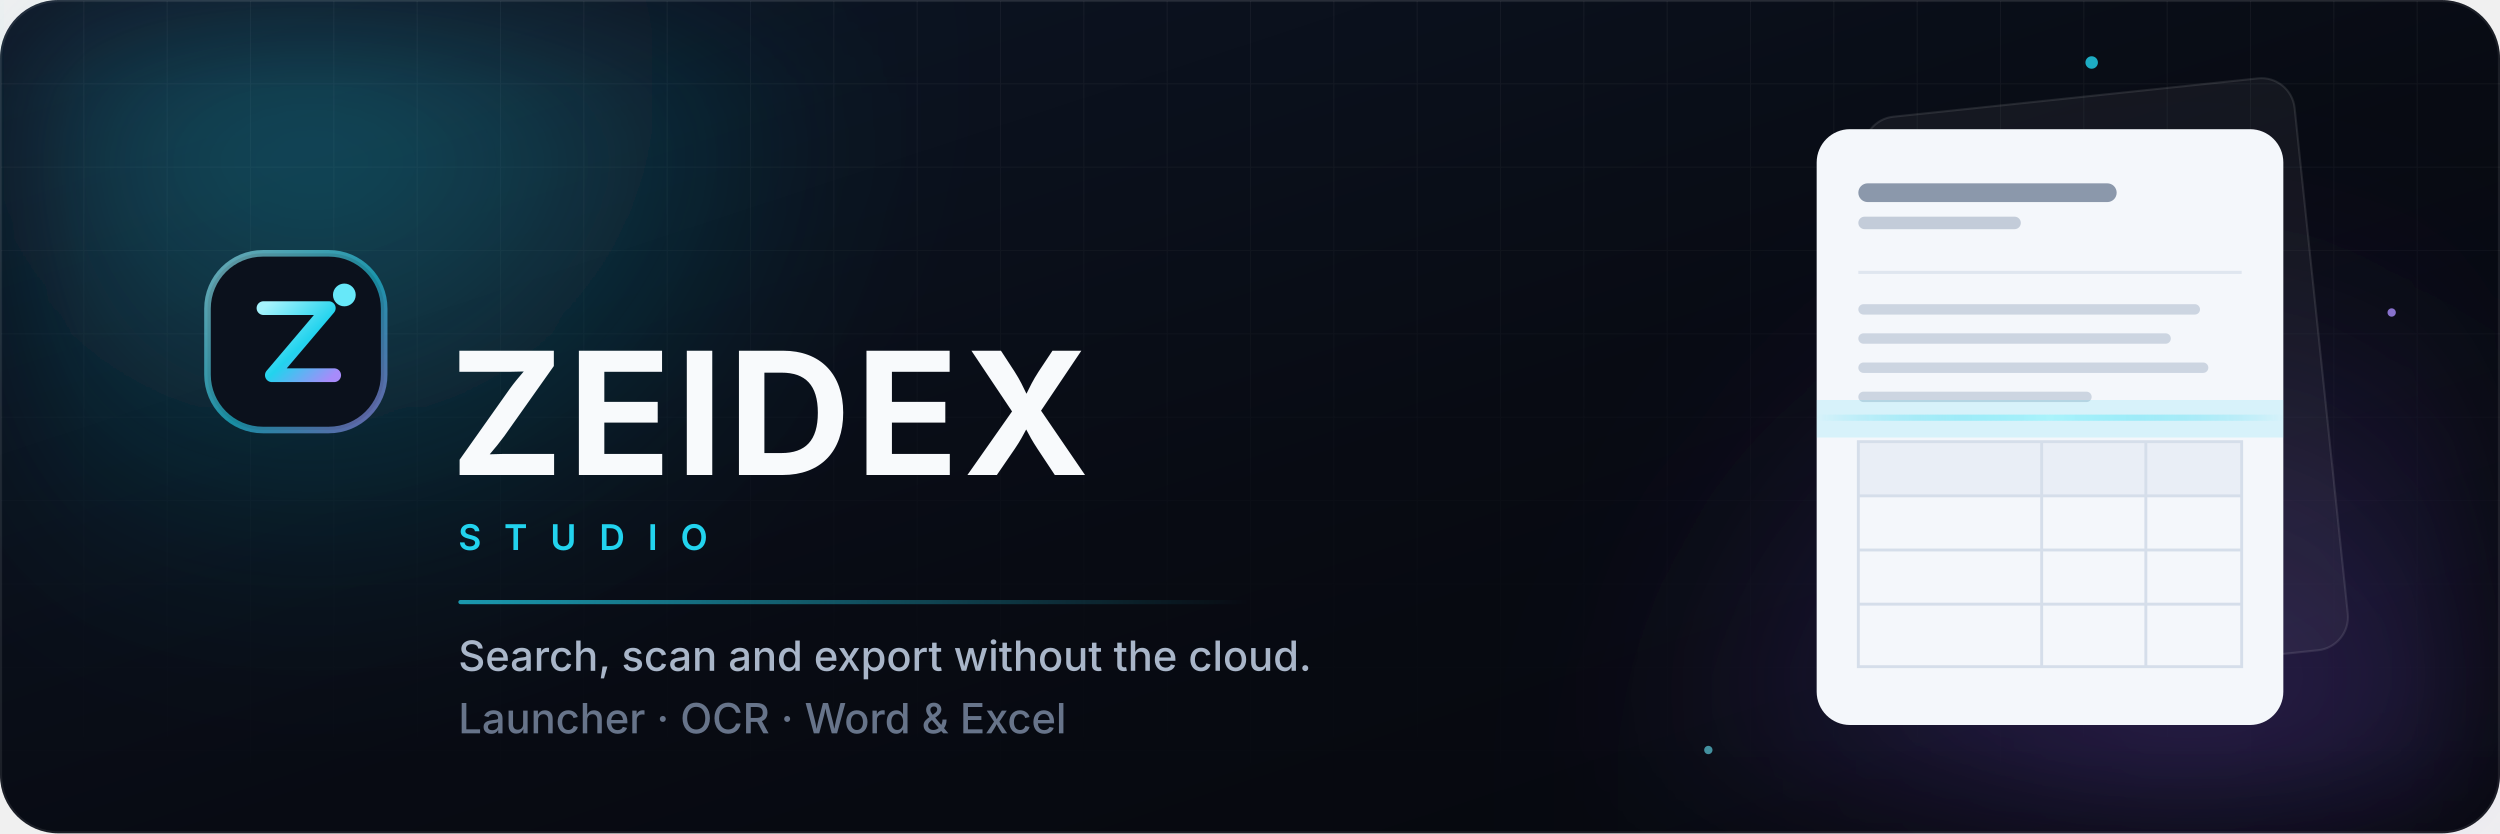
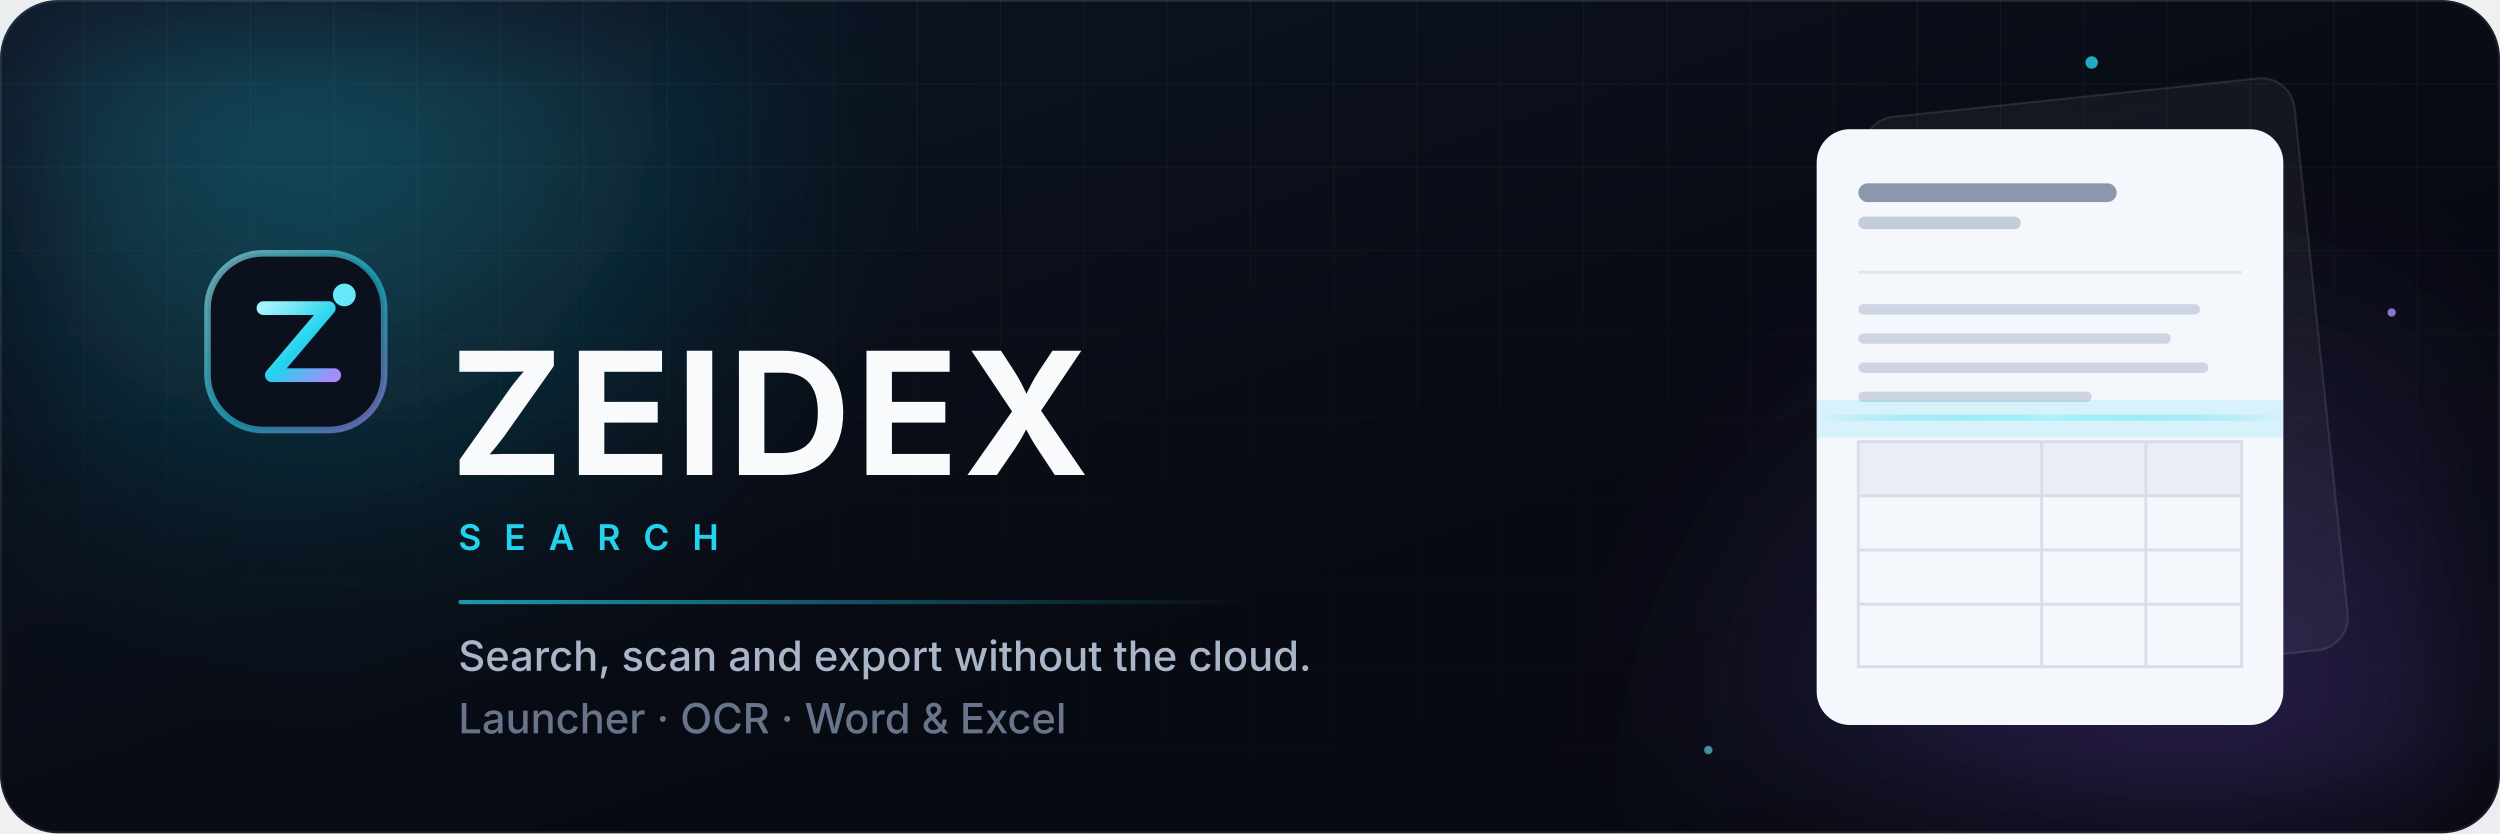
- <svg xmlns="http://www.w3.org/2000/svg" width="1200" height="400" viewBox="0 0 1200 400" role="img" aria-label="Zeidex Studio">
+ <svg xmlns="http://www.w3.org/2000/svg" width="1200" height="400" viewBox="0 0 1200 400" role="img" aria-label="Zeidex Search">
  <defs>
    <linearGradient id="surface" x1="0" y1="0" x2="1" y2="1">
      <stop offset="0" stop-color="#0d1626" />
      <stop offset="0.55" stop-color="#080b13" />
      <stop offset="1" stop-color="#05070c" />
    </linearGradient>
    <radialGradient id="auroraA" cx="0.5" cy="0.5" r="0.5">
      <stop offset="0" stop-color="#22d3ee" stop-opacity="0.34" />
      <stop offset="1" stop-color="#22d3ee" stop-opacity="0" />
    </radialGradient>
    <radialGradient id="auroraB" cx="0.5" cy="0.5" r="0.5">
      <stop offset="0" stop-color="#8b5cf6" stop-opacity="0.32" />
      <stop offset="1" stop-color="#8b5cf6" stop-opacity="0" />
    </radialGradient>
    <linearGradient id="mark" x1="0" y1="0" x2="1" y2="1">
      <stop offset="0" stop-color="#a5f3fc" />
      <stop offset="0.55" stop-color="#22d3ee" />
      <stop offset="1" stop-color="#a78bfa" />
    </linearGradient>
    <linearGradient id="rule" x1="0" y1="0" x2="1" y2="0">
      <stop offset="0" stop-color="#22d3ee" stop-opacity="0.7" />
      <stop offset="1" stop-color="#22d3ee" stop-opacity="0" />
    </linearGradient>
    <linearGradient id="beam" x1="0" y1="0" x2="1" y2="0">
      <stop offset="0" stop-color="#22d3ee" stop-opacity="0" />
      <stop offset="0.5" stop-color="#a5f3fc" stop-opacity="0.9" />
      <stop offset="1" stop-color="#22d3ee" stop-opacity="0" />
    </linearGradient>
    <pattern id="grid" width="40" height="40" patternUnits="userSpaceOnUse">
      <path d="M40 0H0v40" fill="none" stroke="#ffffff" stroke-opacity="0.05" stroke-width="1" />
    </pattern>
    <mask id="fade">
      <rect width="1200" height="400" fill="url(#vanish)" />
    </mask>
    <linearGradient id="vanish" x1="0" y1="0" x2="0" y2="1">
      <stop offset="0" stop-color="#fff" stop-opacity="0.9" />
      <stop offset="0.7" stop-color="#fff" stop-opacity="0.15" />
      <stop offset="1" stop-color="#fff" stop-opacity="0" />
    </linearGradient>
    <filter id="soft" x="-50%" y="-50%" width="200%" height="200%">
      <feGaussianBlur stdDeviation="45" />
    </filter>
  </defs>
  <g>
    <rect width="1200" height="400" rx="28" fill="url(#surface)" />
    <g mask="url(#fade)">
      <rect width="1200" height="400" rx="28" fill="url(#grid)" />
    </g>
    <circle cx="150" cy="40" r="260" fill="url(#auroraA)" filter="url(#soft)" />
    <circle cx="1050" cy="380" r="280" fill="url(#auroraB)" filter="url(#soft)" />
    <g transform="translate(96 118) scale(2.875)">
      <rect x="1.25" y="1.25" width="29.5" height="29.5" rx="9.25" fill="#0b111c" />
      <rect x="1.25" y="1.25" width="29.5" height="29.5" rx="9.25" fill="none" stroke="url(#mark)" stroke-opacity="0.6" stroke-width="1.1" />
      <path d="M10.6 10.4h10.9l-9.5 11.2h10.4" fill="none" stroke="url(#mark)" stroke-width="2.3" stroke-linecap="round" stroke-linejoin="round" />
      <circle cx="24.1" cy="8.2" r="1.9" fill="#67e8f9" />
    </g>
    <text x="216" y="228" font-family="Inter" font-size="82" font-weight="700" letter-spacing="2" fill="#f8fafc">ZEIDEX</text>
-     <text x="220" y="264" font-family="Inter" font-size="17" font-weight="600" letter-spacing="11" fill="#22d3ee">STUDIO</text>
+     <text x="220" y="264" font-family="Inter" font-size="17" font-weight="600" letter-spacing="11" fill="#22d3ee">SEARCH</text>
    <rect x="220" y="288" width="380" height="2" rx="1" fill="url(#rule)" />
    <text x="220" y="322" font-family="Inter" font-size="20" font-weight="450" fill="#a9b6c9">Search, scan and export without the cloud.</text>
    <text x="220" y="352" font-family="Inter" font-size="20" font-weight="450" fill="#67748a">Launcher · OCR · Word &amp; Excel</text>
    <g transform="rotate(-6 1012 196)">
      <rect x="908" y="46" width="208" height="276" rx="16" fill="#ffffff" fill-opacity="0.05" stroke="#ffffff" stroke-opacity="0.1" />
    </g>
    <g>
      <rect x="872" y="62" width="224" height="286" rx="16" fill="#f4f7fb" />
      <rect x="892" y="88" width="124" height="9" rx="4.5" fill="#8b98ab" />
      <rect x="892" y="104" width="78" height="6" rx="3" fill="#c3ccd9" />
      <rect x="892" y="130" width="184" height="1.5" fill="#dfe6ef" />
      <rect x="892" y="146" width="164" height="5" rx="2.5" fill="#ccd5e1" />
      <rect x="892" y="160" width="150" height="5" rx="2.5" fill="#ccd5e1" />
      <rect x="892" y="174" width="168" height="5" rx="2.5" fill="#ccd5e1" />
      <rect x="892" y="188" width="112" height="5" rx="2.5" fill="#ccd5e1" />
      <rect x="892" y="212" width="184" height="26" fill="#e9eef6" />
      <g stroke="#d5deea" stroke-width="1.4" fill="none">
        <rect x="892" y="212" width="184" height="108" />
        <path d="M892 238h184M892 264h184M892 290h184" />
        <path d="M980 212v108M1030 212v108" />
      </g>
      <rect x="872" y="192" width="224" height="18" fill="#22d3ee" fill-opacity="0.14" />
      <rect x="872" y="199" width="224" height="3" rx="1.5" fill="url(#beam)" />
    </g>
    <circle cx="1004" cy="30" r="3" fill="#22d3ee" fill-opacity="0.8" />
    <circle cx="1148" cy="150" r="2" fill="#a78bfa" fill-opacity="0.8" />
    <circle cx="820" cy="360" r="2" fill="#67e8f9" fill-opacity="0.6" />
    <rect x="0.5" y="0.5" width="1199" height="399" rx="27.5" fill="none" stroke="#ffffff" stroke-opacity="0.08" />
  </g>
</svg>
